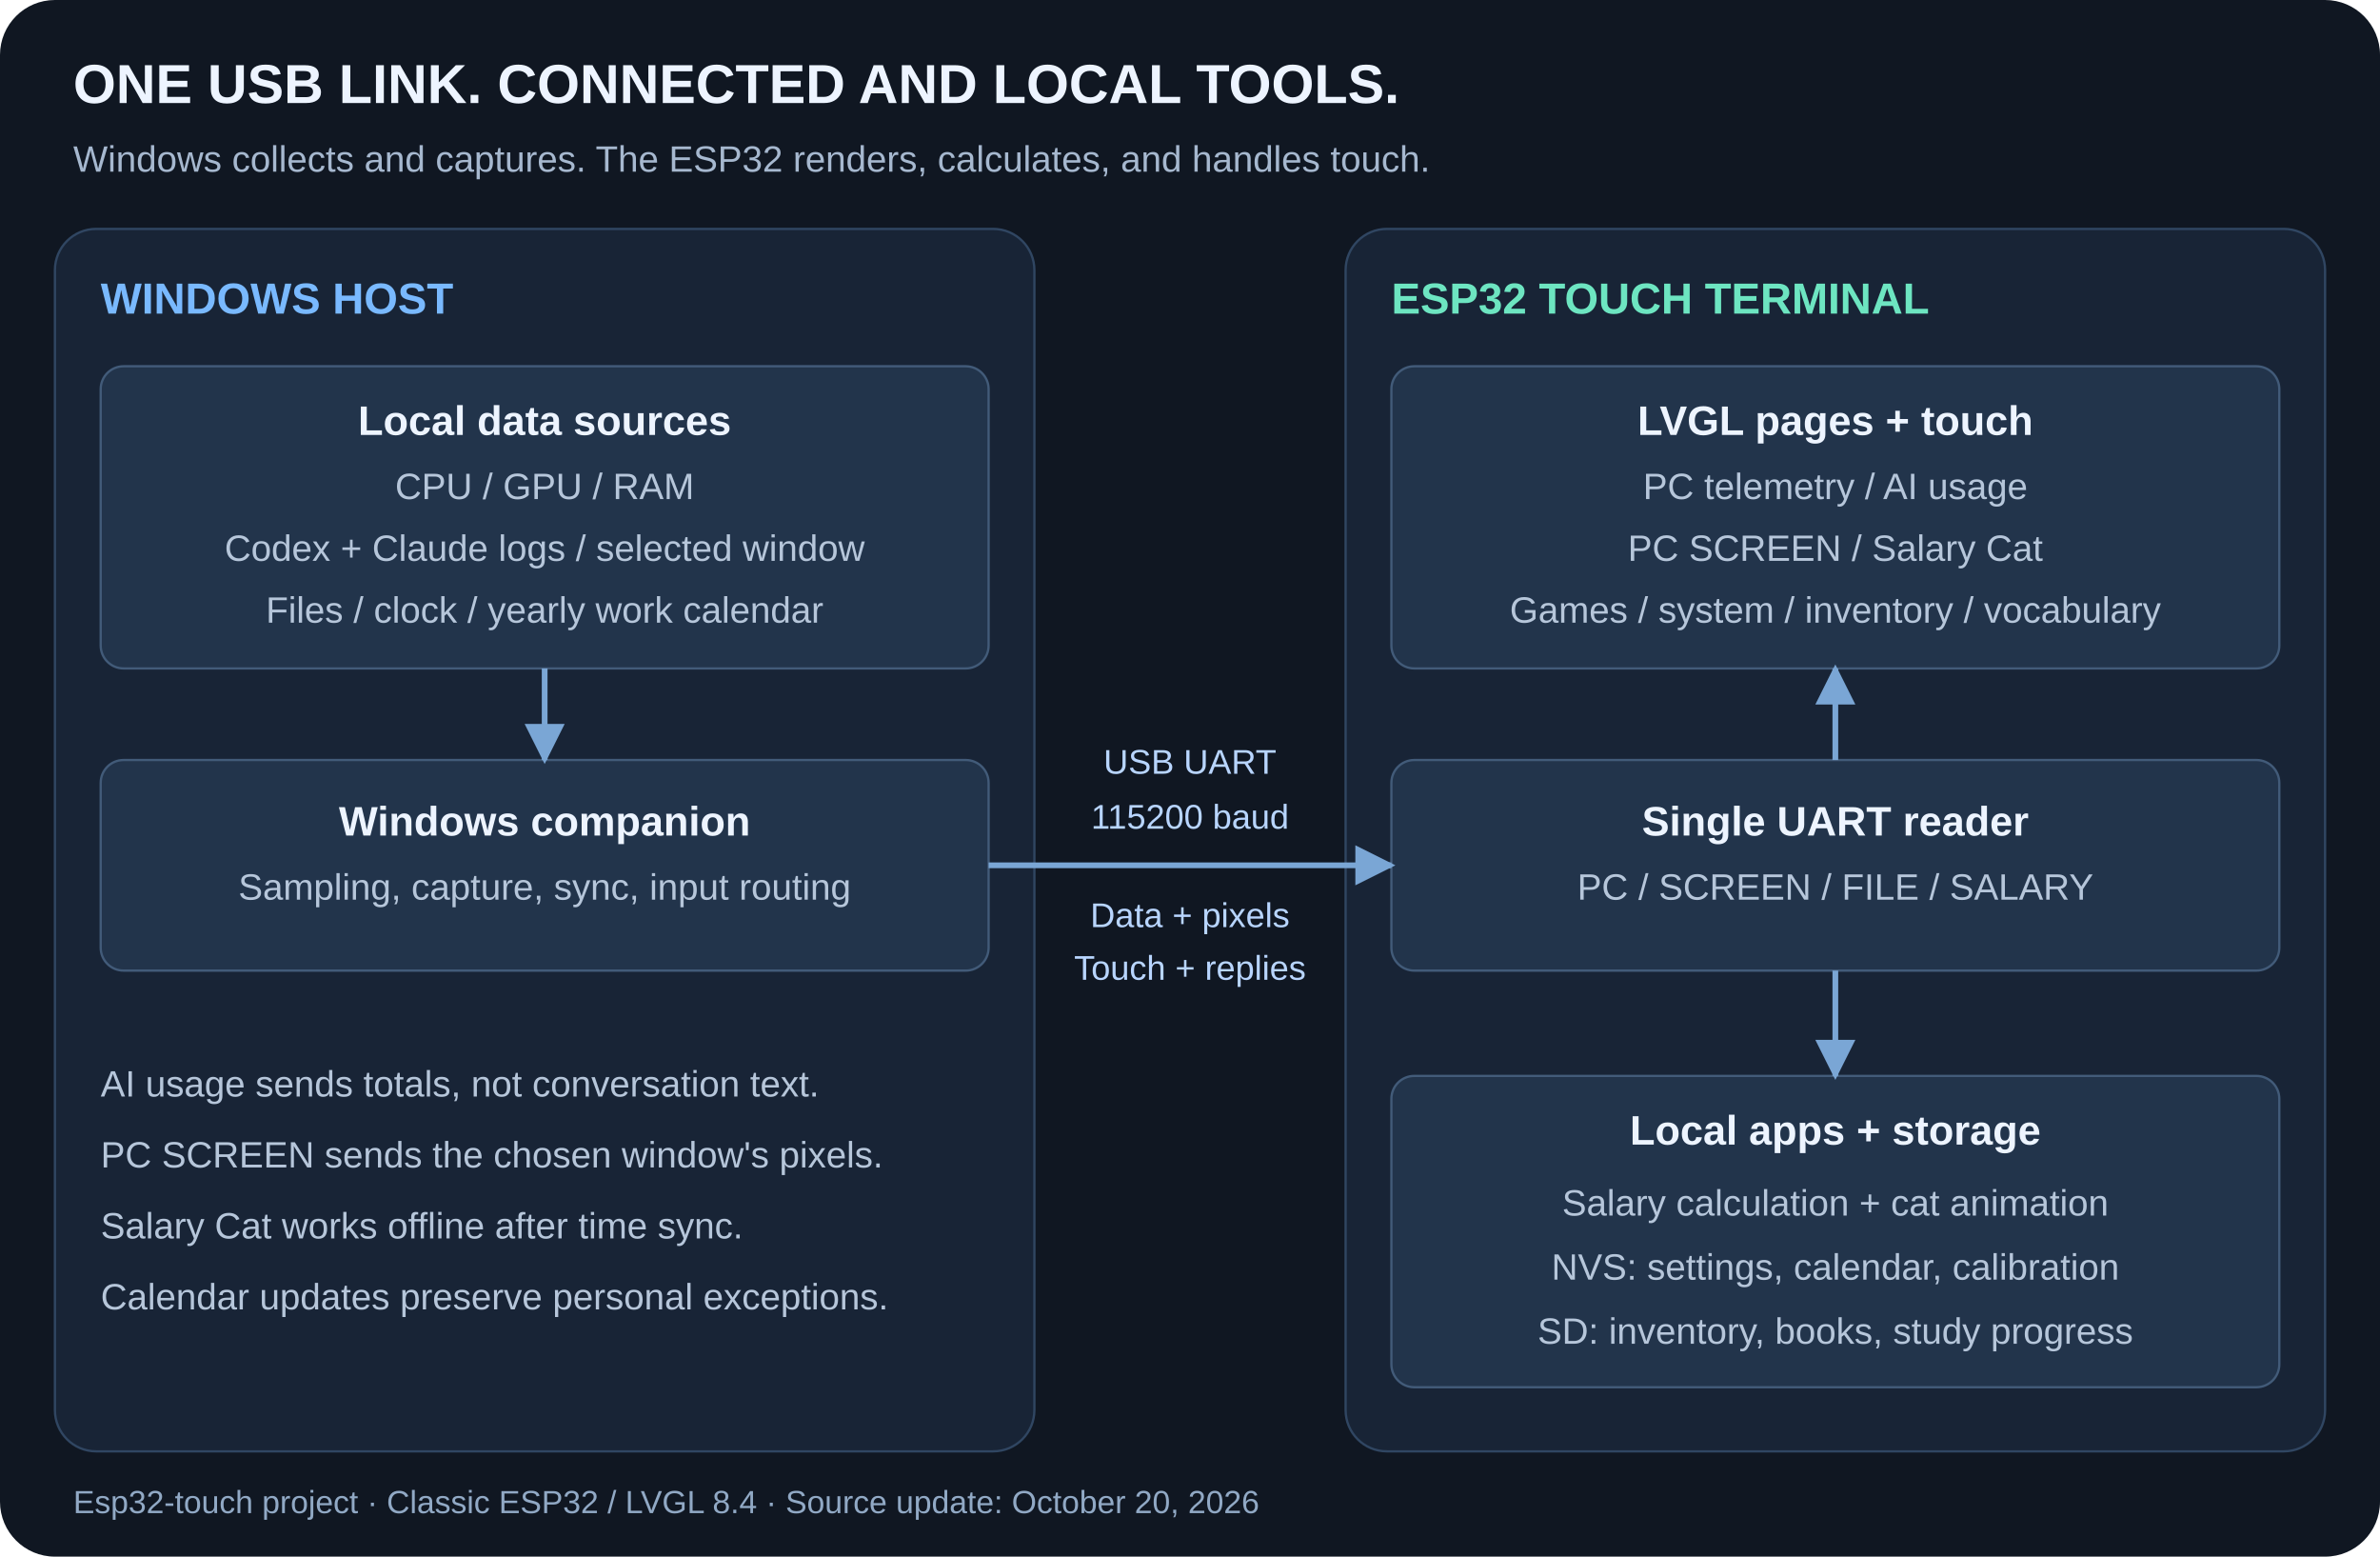
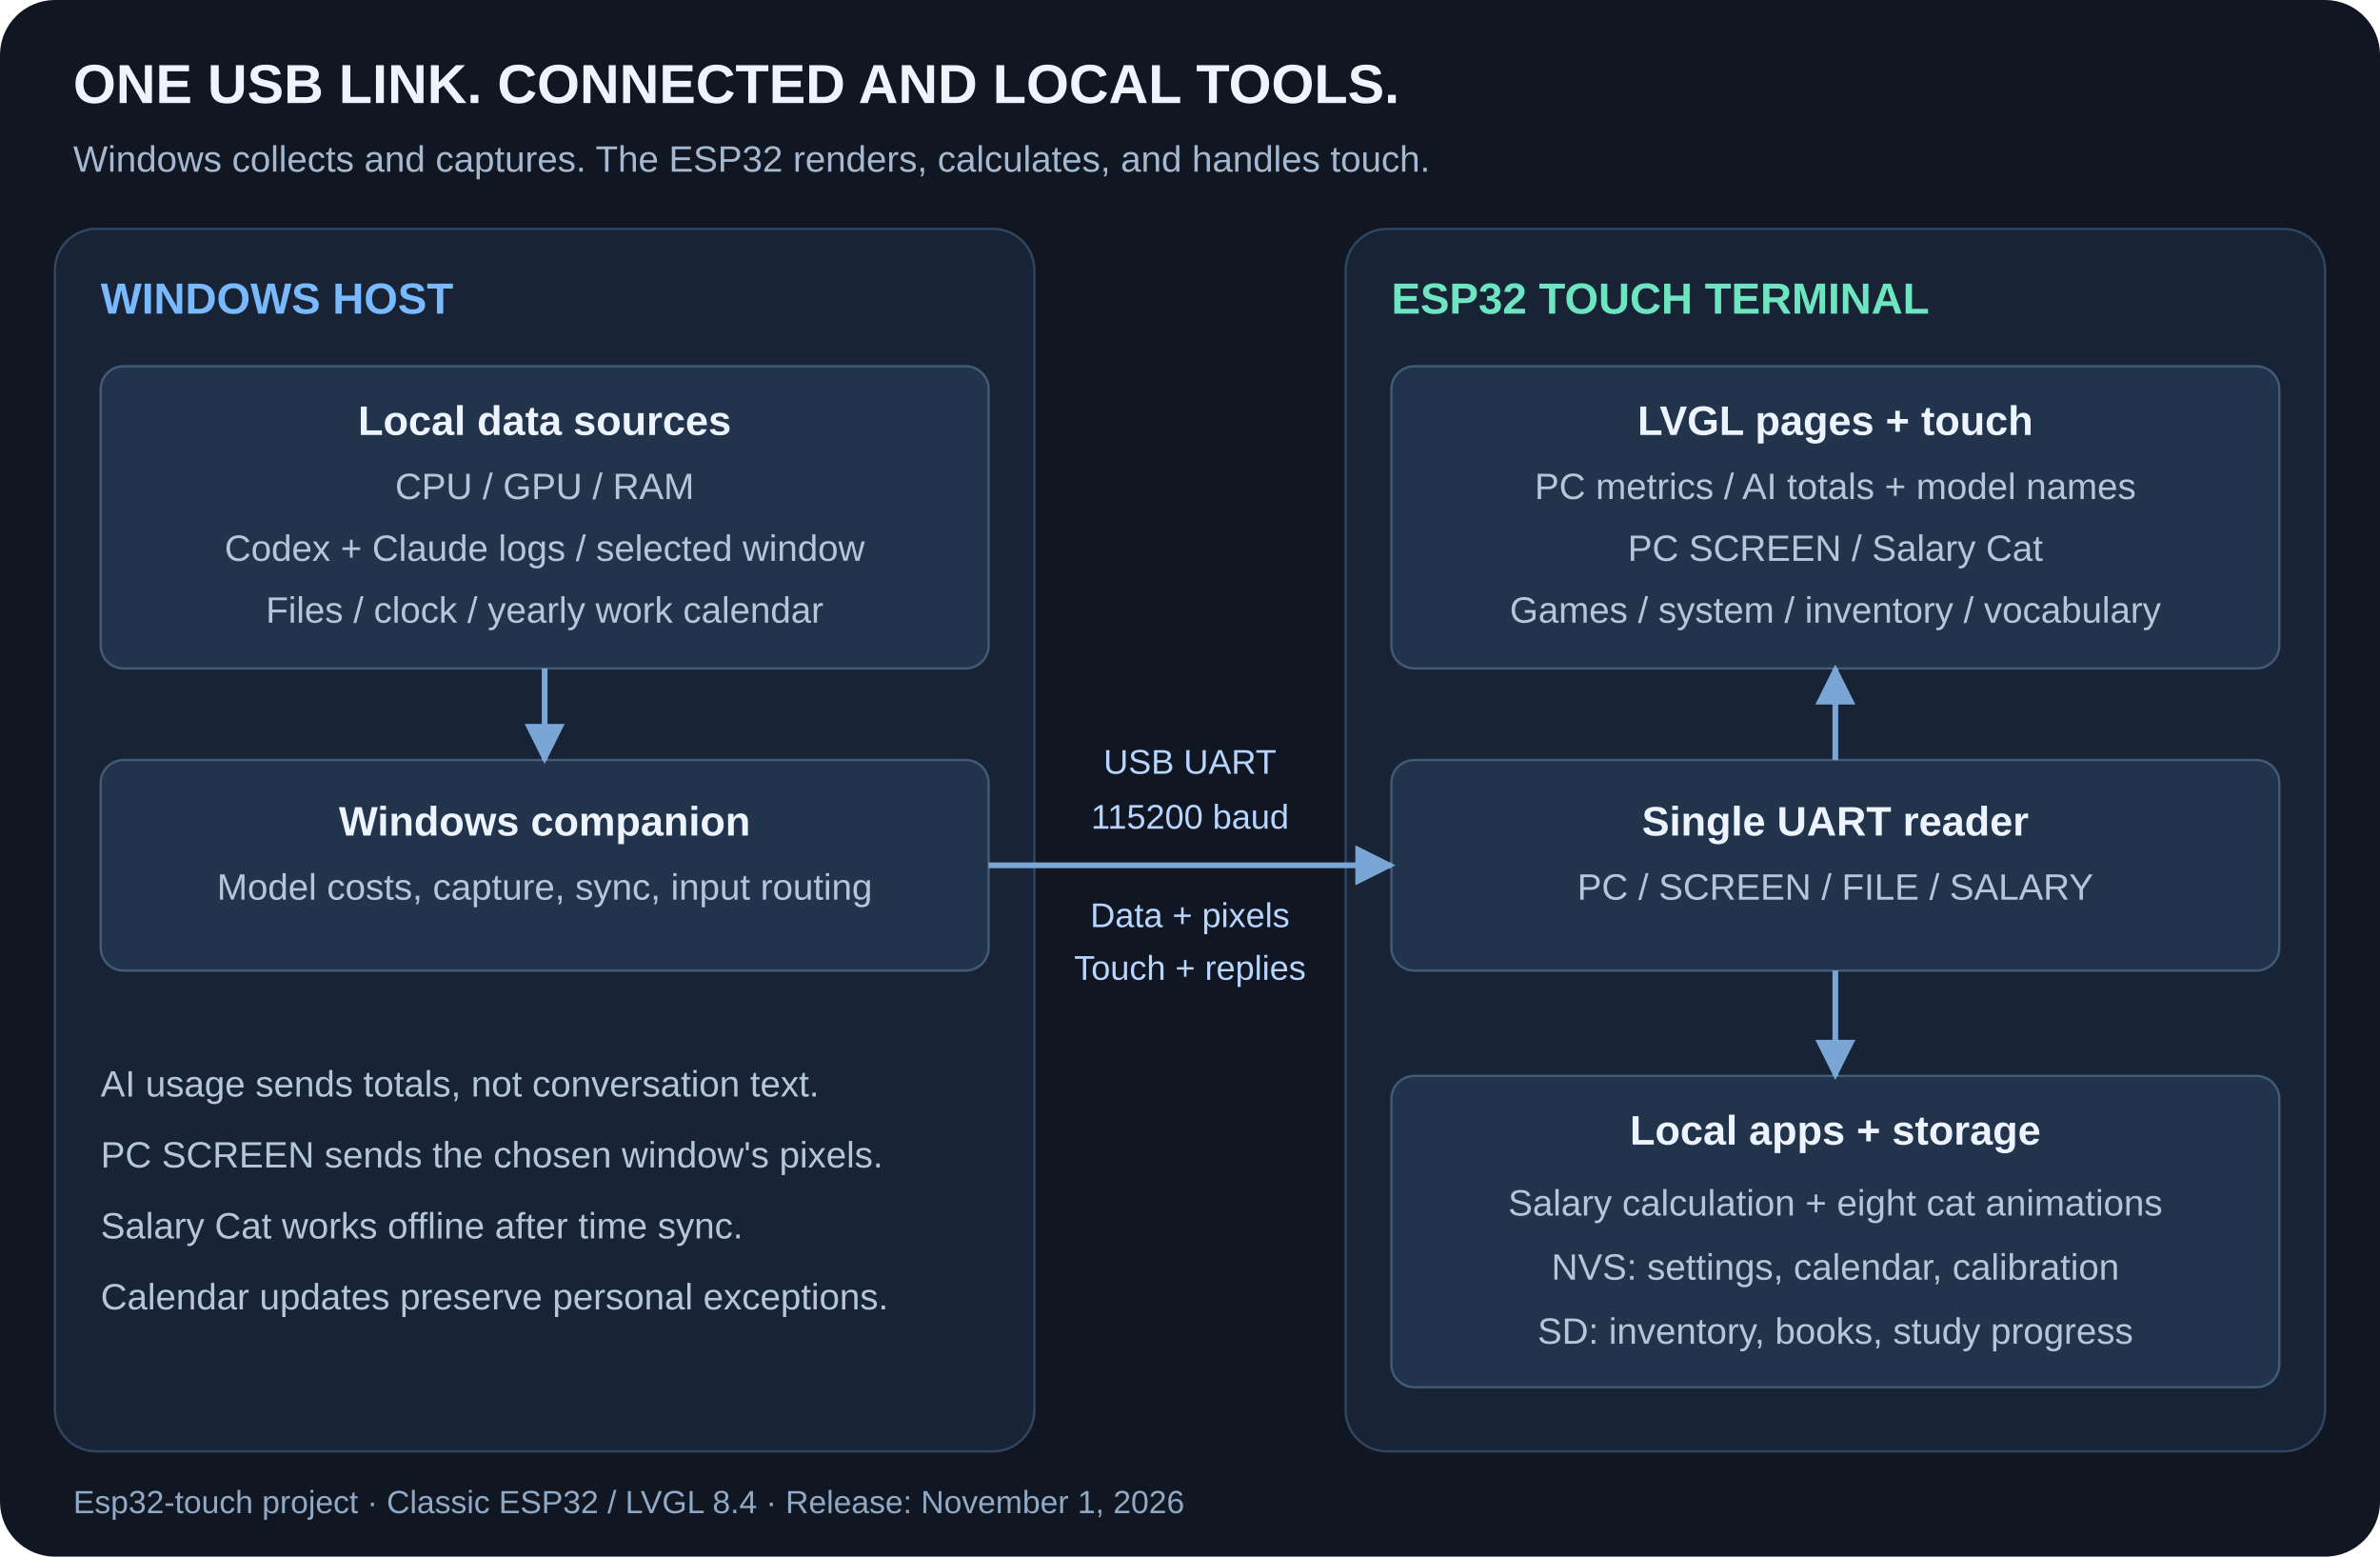
<svg xmlns="http://www.w3.org/2000/svg" width="1040" height="680" viewBox="0 0 1040 680" role="img" aria-labelledby="title desc">
  <defs>
    <marker id="arrow" viewBox="0 0 10 10" refX="9" refY="5" markerWidth="7" markerHeight="7" orient="auto-start-reverse">
      <path d="M0 0 10 5 0 10Z" fill="#7aa6d5" />
    </marker>
  </defs>
  <rect width="1040" height="680" rx="24" fill="#101722" />
  <g font-family="Arial, Helvetica, sans-serif">
    <text x="32" y="45" fill="#edf4ff" font-size="24" font-weight="700">ONE USB LINK. CONNECTED AND LOCAL TOOLS.</text>
    <text x="32" y="75" fill="#a6b8cf" font-size="16">Windows collects and captures. The ESP32 renders, calculates, and handles touch.</text>
    <g fill="#182436" stroke="#304662">
      <rect x="24" y="100" width="428" height="534" rx="18" />
      <rect x="588" y="100" width="428" height="534" rx="18" />
    </g>
    <text x="44" y="137" fill="#79b9ff" font-size="19" font-weight="700">WINDOWS HOST</text>
    <text x="608" y="137" fill="#6de5c1" font-size="19" font-weight="700">ESP32 TOUCH TERMINAL</text>
    <g fill="#22344b" stroke="#425b79">
      <rect x="44" y="160" width="388" height="132" rx="10" />
      <rect x="44" y="332" width="388" height="92" rx="10" />
      <rect x="608" y="332" width="388" height="92" rx="10" />
      <rect x="608" y="160" width="388" height="132" rx="10" />
      <rect x="608" y="470" width="388" height="136" rx="10" />
    </g>
    <g fill="#edf4ff" font-size="18" font-weight="700" text-anchor="middle">
      <text x="238" y="190">Local data sources</text>
      <text x="238" y="365">Windows companion</text>
      <text x="802" y="365">Single UART reader</text>
      <text x="802" y="190">LVGL pages + touch</text>
      <text x="802" y="500">Local apps + storage</text>
    </g>
    <g fill="#b6c6da" font-size="16" text-anchor="middle">
      <text x="238" y="218">CPU / GPU / RAM</text>
      <text x="238" y="245">Codex + Claude logs / selected window</text>
      <text x="238" y="272">Files / clock / yearly work calendar</text>
-       <text x="238" y="393">Sampling, capture, sync, input routing</text>
+       <text x="238" y="393">Model costs, capture, sync, input routing</text>
      <text x="802" y="393">PC / SCREEN / FILE / SALARY</text>
-       <text x="802" y="218">PC telemetry / AI usage</text>
+       <text x="802" y="218">PC metrics / AI totals + model names</text>
      <text x="802" y="245">PC SCREEN / Salary Cat</text>
      <text x="802" y="272">Games / system / inventory / vocabulary</text>
-       <text x="802" y="531">Salary calculation + cat animation</text>
+       <text x="802" y="531">Salary calculation + eight cat animations</text>
      <text x="802" y="559">NVS: settings, calendar, calibration</text>
      <text x="802" y="587">SD: inventory, books, study progress</text>
    </g>
    <g fill="none" stroke="#7aa6d5" stroke-width="2.5" marker-end="url(#arrow)">
      <path d="M238 292V332" />
      <path d="M432 378H608" />
      <path d="M802 332V292" />
      <path d="M802 424V470" />
    </g>
    <g fill="#b8d5ff" font-size="15" text-anchor="middle">
      <text x="520" y="338">USB UART</text>
      <text x="520" y="362">115200 baud</text>
      <text x="520" y="405">Data + pixels</text>
      <text x="520" y="428">Touch + replies</text>
    </g>
    <g fill="#b6c6da" font-size="16">
      <text x="44" y="479">AI usage sends totals, not conversation text.</text>
      <text x="44" y="510">PC SCREEN sends the chosen window's pixels.</text>
      <text x="44" y="541">Salary Cat works offline after time sync.</text>
      <text x="44" y="572">Calendar updates preserve personal exceptions.</text>
    </g>
-     <text x="32" y="661" fill="#91a9c5" font-size="14">Esp32-touch project · Classic ESP32 / LVGL 8.4 · Source update: October 20, 2026</text>
+     <text x="32" y="661" fill="#91a9c5" font-size="14">Esp32-touch project · Classic ESP32 / LVGL 8.4 · Release: November 1, 2026</text>
  </g>
</svg>
